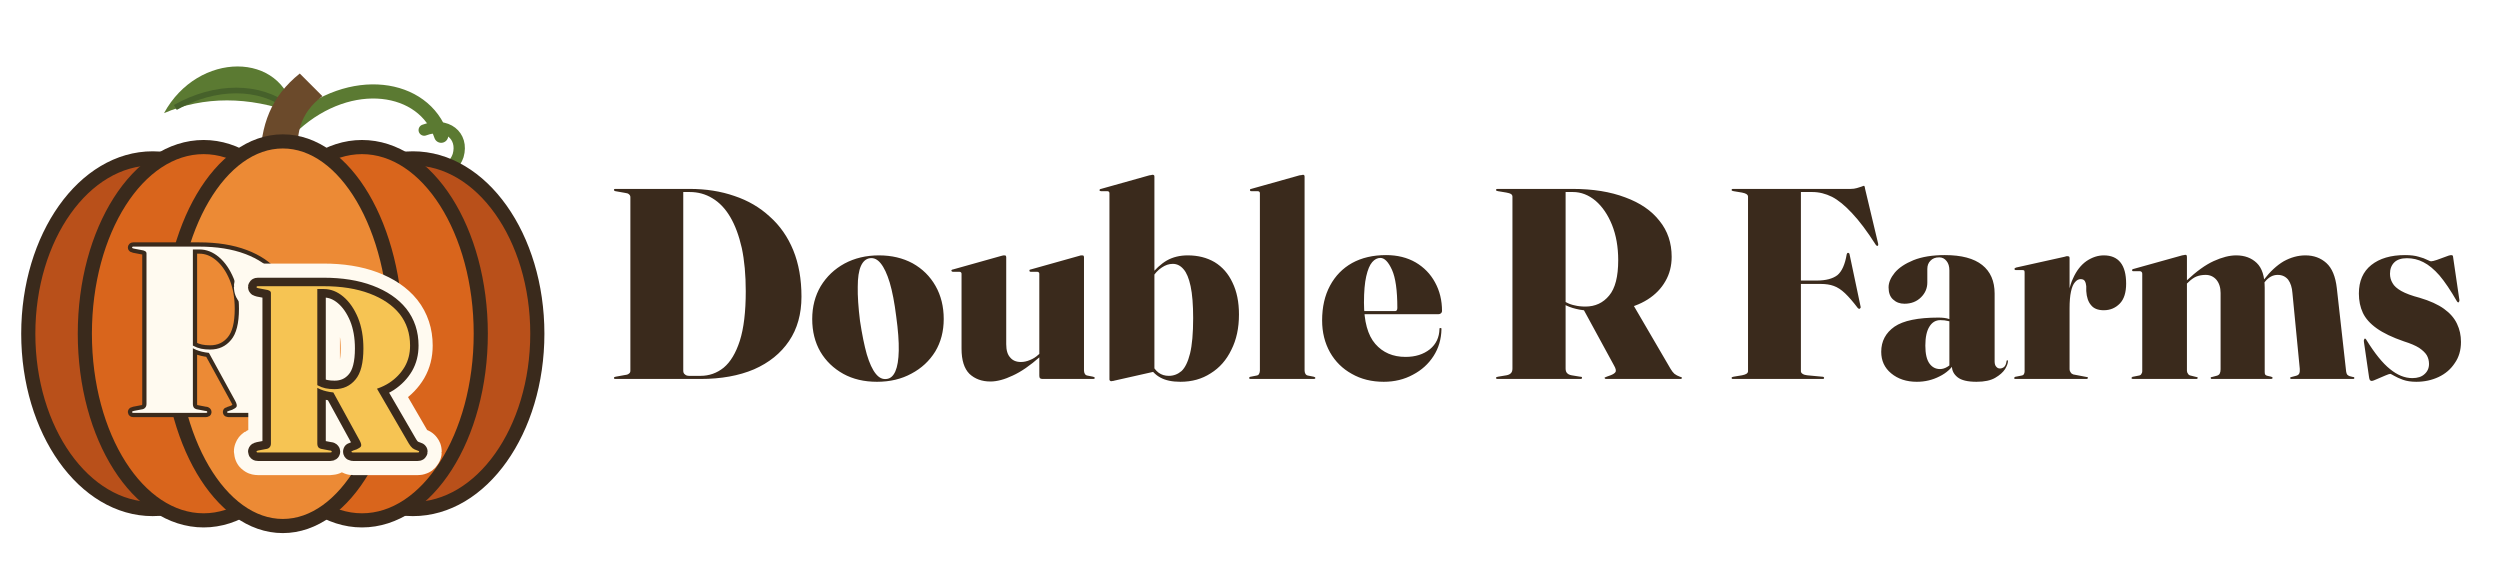
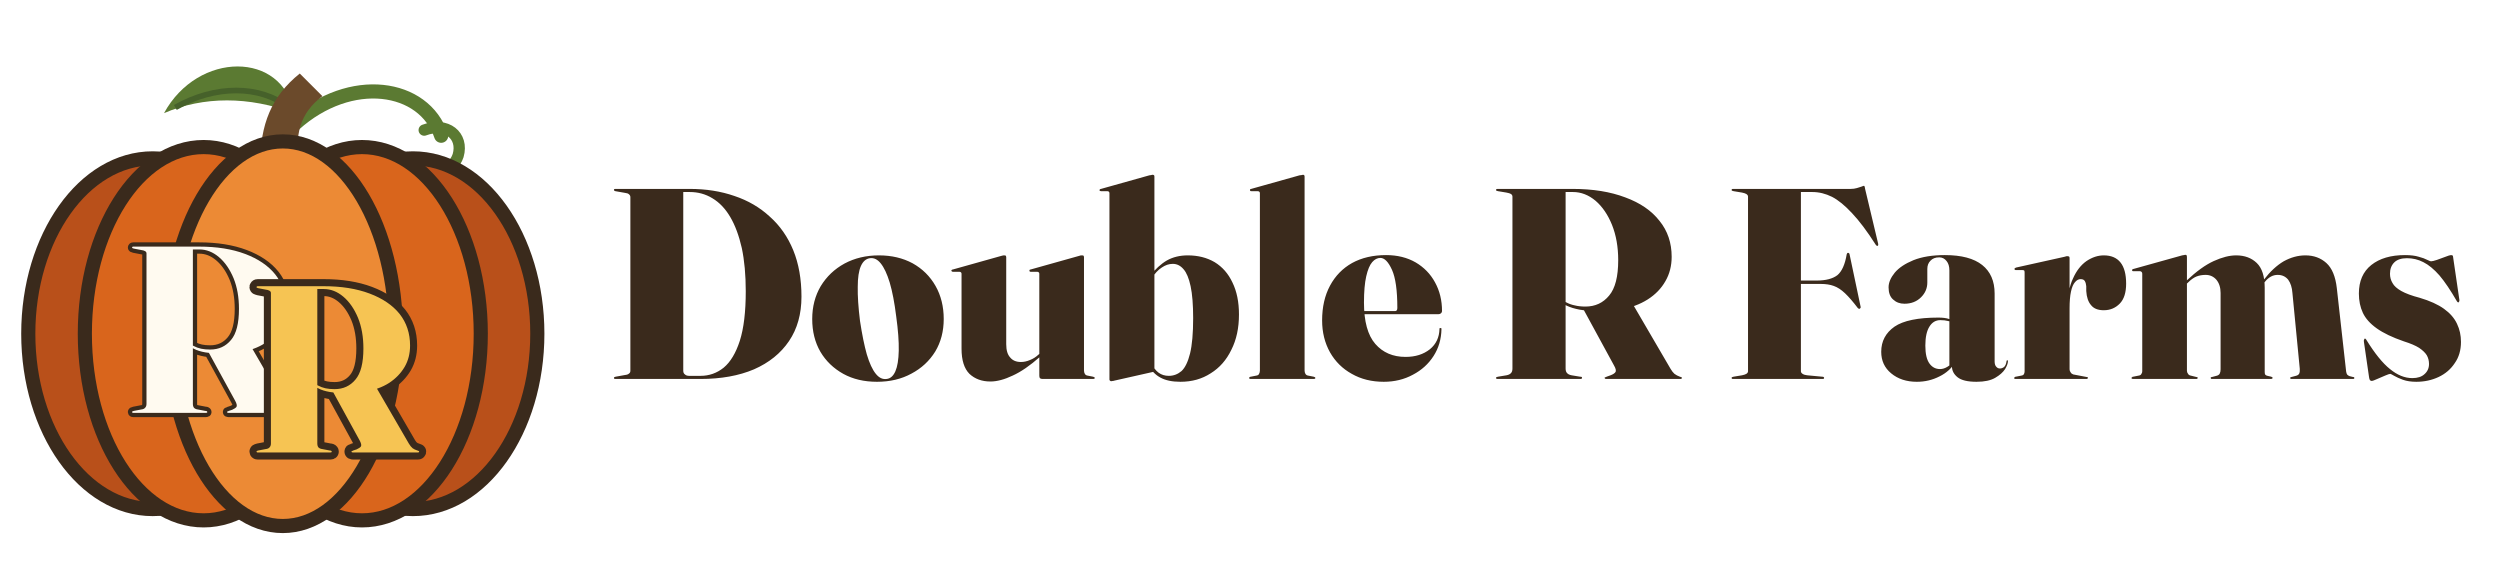
<svg xmlns="http://www.w3.org/2000/svg" viewBox="0 0 884 200" role="img" aria-label="Double R Farms">
  <g>
    <path d="M104 44 C 124 26, 150 30, 156 48" fill="none" stroke="#5b7a32" stroke-width="5" stroke-linecap="round" />
    <path d="M150 46 c 8 -3 14 2 12 9 c -2 6 -9 7 -12 3" fill="none" stroke="#5b7a32" stroke-width="4" stroke-linecap="round" />
    <path d="M58 40 C 70 18, 100 18, 104 40 C 88 34, 72 34, 58 40 Z" fill="#5b7a32" />
    <path d="M62 38 C 76 30, 92 30, 102 38" fill="none" stroke="#46612a" stroke-width="2" />
    <path d="M92 58 C 92 44, 96 34, 106 26 L 114 34 C 106 40, 104 48, 106 58 Z" fill="#6b4a2b" />
    <g stroke="#3a2a1c" stroke-width="5" stroke-linejoin="round">
      <ellipse cx="54" cy="118" rx="44" ry="62" fill="#b9501a" />
      <ellipse cx="146" cy="118" rx="44" ry="62" fill="#b9501a" />
      <ellipse cx="72" cy="118" rx="42" ry="66" fill="#d9651c" />
      <ellipse cx="128" cy="118" rx="42" ry="66" fill="#d9651c" />
      <ellipse cx="100" cy="118" rx="40" ry="68" fill="#ec8a35" />
    </g>
    <path d="M101 108.2Q101 112.4 99.1 115.7Q97.1 119.1 93.6 121.4Q90 123.7 85 124.5Q84 124.7 83 124.8Q82 125 80.9 125.0Q79.9 125 78.7 125Q75 125 72.6 124.6Q70.2 124.2 68.5 123.3Q66.8 122.5 65.3 121.4L65.8 120.6Q67.1 121.6 68.4 122.3Q69.7 123 71.1 123.3Q72.5 123.6 74.3 123.6Q78.9 123.6 81.7 120.2Q84.5 116.9 84.5 109.2Q84.5 103.1 82.6 98.4Q80.6 93.6 77.4 90.9Q74.2 88.2 70.5 88.2H68.2V142.8Q68.2 143.7 68.6 144.2Q69.1 144.7 70 144.8L72.6 145.3Q73 145.3 73.1 145.4Q73.3 145.5 73.3 145.7Q73.3 146.0 72.8 146.0H47.1Q46.9 146.0 46.8 145.9Q46.7 145.8 46.7 145.7Q46.7 145.4 47.3 145.3L49.9 144.8Q50.9 144.7 51.3 144.2Q51.8 143.7 51.8 142.8V89.6Q51.8 89.1 51.3 88.8Q50.8 88.5 49.9 88.4L47.3 87.9Q46.7 87.8 46.7 87.5Q46.7 87.4 46.8 87.3Q46.9 87.2 47.1 87.2H70.4Q79.8 87.2 86.7 89.8Q93.6 92.4 97.3 97Q101 101.7 101 108.2ZM73.5 124.1 88.7 122.4 100.6 142.9Q101.2 143.9 101.9 144.5Q102.6 145 103.6 145.3Q103.9 145.4 104.1 145.5Q104.2 145.5 104.2 145.7Q104.2 145.8 104.1 145.9Q104 146.0 103.7 146.0H80.8Q80.3 146.0 80.3 145.7Q80.3 145.5 80.4 145.5Q80.6 145.5 80.9 145.3L82.1 144.9Q83.2 144.4 83.6 143.9Q84 143.3 83.2 141.8Z" fill="#fffaf0" stroke="#3a2a1c" stroke-width="3" paint-order="stroke" />
-     <path d="M145 122.2Q145 126.4 143.1 129.7Q141.1 133.1 137.6 135.4Q134 137.7 129 138.5Q128 138.7 127 138.8Q126 139 124.9 139.0Q123.9 139 122.7 139Q119 139 116.6 138.6Q114.2 138.2 112.5 137.3Q110.8 136.5 109.3 135.4L109.8 134.6Q111.1 135.6 112.4 136.3Q113.7 137 115.1 137.3Q116.5 137.6 118.3 137.6Q122.9 137.6 125.7 134.2Q128.5 130.9 128.5 123.2Q128.5 117.1 126.6 112.4Q124.6 107.6 121.4 104.9Q118.2 102.2 114.5 102.2H112.2V156.8Q112.2 157.7 112.6 158.2Q113.1 158.7 114 158.8L116.6 159.3Q117 159.3 117.1 159.4Q117.3 159.5 117.3 159.7Q117.3 160.0 116.8 160.0H91.2Q90.9 160.0 90.8 159.9Q90.7 159.8 90.7 159.7Q90.7 159.4 91.3 159.3L93.9 158.8Q94.9 158.7 95.3 158.2Q95.8 157.7 95.8 156.8V103.6Q95.8 103.1 95.3 102.8Q94.8 102.5 93.9 102.4L91.3 101.9Q90.7 101.8 90.7 101.5Q90.7 101.4 90.8 101.3Q90.9 101.2 91.2 101.2H114.4Q123.8 101.2 130.7 103.8Q137.6 106.4 141.3 111Q145 115.7 145 122.2ZM117.5 138.1 132.7 136.4 144.6 156.9Q145.2 157.9 145.9 158.5Q146.6 159 147.6 159.3Q147.9 159.4 148.1 159.5Q148.2 159.5 148.2 159.7Q148.2 159.8 148.1 159.9Q148 160.0 147.7 160.0H124.8Q124.3 160.0 124.3 159.7Q124.3 159.5 124.4 159.5Q124.6 159.5 124.9 159.3L126.1 158.9Q127.2 158.4 127.6 157.9Q128 157.3 127.2 155.8Z" fill="none" stroke="#fffaf0" stroke-width="16" stroke-linejoin="round" />
-     <path d="M145 122.2Q145 126.4 143.1 129.7Q141.1 133.1 137.6 135.4Q134 137.7 129 138.5Q128 138.7 127 138.8Q126 139 124.9 139.0Q123.9 139 122.7 139Q119 139 116.6 138.6Q114.2 138.2 112.5 137.3Q110.8 136.5 109.3 135.4L109.8 134.6Q111.1 135.6 112.4 136.3Q113.7 137 115.1 137.3Q116.5 137.6 118.3 137.6Q122.9 137.6 125.7 134.2Q128.5 130.9 128.5 123.2Q128.5 117.1 126.6 112.4Q124.6 107.6 121.4 104.9Q118.2 102.2 114.5 102.2H112.2V156.8Q112.2 157.7 112.6 158.2Q113.1 158.7 114 158.8L116.6 159.3Q117 159.3 117.1 159.4Q117.3 159.5 117.3 159.7Q117.3 160.0 116.8 160.0H91.2Q90.9 160.0 90.8 159.9Q90.7 159.8 90.7 159.7Q90.7 159.4 91.3 159.3L93.9 158.8Q94.9 158.7 95.3 158.2Q95.8 157.7 95.8 156.8V103.6Q95.8 103.1 95.3 102.8Q94.8 102.5 93.9 102.4L91.3 101.9Q90.7 101.8 90.7 101.5Q90.7 101.4 90.8 101.3Q90.9 101.2 91.2 101.2H114.4Q123.8 101.2 130.7 103.8Q137.6 106.4 141.3 111Q145 115.7 145 122.2ZM117.5 138.1 132.7 136.4 144.6 156.9Q145.2 157.9 145.9 158.5Q146.6 159 147.6 159.3Q147.9 159.4 148.1 159.5Q148.2 159.5 148.2 159.7Q148.2 159.8 148.1 159.9Q148 160.0 147.7 160.0H124.8Q124.3 160.0 124.3 159.7Q124.3 159.5 124.4 159.5Q124.6 159.5 124.9 159.3L126.1 158.9Q127.2 158.4 127.6 157.9Q128 157.3 127.2 155.8Z" fill="#f6c453" stroke="#3a2a1c" stroke-width="6" paint-order="stroke" stroke-linejoin="round" />
+     <path d="M145 122.2Q145 126.4 143.1 129.7Q141.1 133.1 137.6 135.4Q134 137.7 129 138.5Q128 138.7 127 138.8Q126 139 124.9 139.0Q123.9 139 122.7 139Q119 139 116.6 138.6Q114.2 138.2 112.5 137.3Q110.8 136.5 109.3 135.4L109.8 134.6Q111.1 135.6 112.4 136.3Q113.7 137 115.1 137.3Q116.5 137.6 118.3 137.6Q122.9 137.6 125.7 134.2Q128.5 130.9 128.5 123.2Q128.5 117.1 126.6 112.4Q124.6 107.6 121.4 104.9Q118.2 102.2 114.5 102.2H112.2V156.8Q112.2 157.7 112.6 158.2Q113.1 158.7 114 158.8L116.6 159.3Q117 159.3 117.1 159.4Q117.3 159.5 117.3 159.7Q117.3 160.0 116.8 160.0H91.2Q90.9 160.0 90.8 159.9Q90.7 159.8 90.7 159.7Q90.7 159.4 91.3 159.3L93.9 158.8Q94.9 158.7 95.3 158.2Q95.8 157.7 95.8 156.8V103.6Q95.8 103.1 95.3 102.8Q94.8 102.5 93.9 102.4L91.3 101.9Q90.7 101.8 90.7 101.5Q90.7 101.4 90.8 101.3Q90.9 101.2 91.2 101.2H114.4Q123.8 101.2 130.7 103.8Q137.6 106.4 141.3 111Q145 115.7 145 122.2ZM117.5 138.1 132.7 136.4 144.6 156.9Q145.2 157.9 145.9 158.5Q146.6 159 147.6 159.3Q147.9 159.4 148.1 159.5Q148.2 159.5 148.2 159.7Q148.2 159.8 148.1 159.9Q148 160.0 147.7 160.0H124.8Q124.3 160.0 124.3 159.7Q124.3 159.5 124.4 159.5Q124.6 159.5 124.9 159.3L126.1 158.9Q127.2 158.4 127.6 157.9Q128 157.3 127.2 155.8Z" fill="#f6c453" stroke="#3a2a1c" stroke-width="5" paint-order="stroke" stroke-linejoin="round" />
  </g>
  <path d="M217.1 133.6Q217.1 133.3 217.7 133.2L221 132.6Q222 132.5 222.4 132.1Q222.9 131.8 222.9 131.1V69.7Q222.9 69.1 222.4 68.7Q222 68.3 221 68.2L217.6 67.6Q217.1 67.5 217.1 67.1Q217.1 66.9 217.2 66.9Q217.3 66.8 217.6 66.8H243.9Q252.5 66.8 259.7 69.3Q266.9 71.7 272.2 76.6Q277.6 81.4 280.5 88.5Q283.4 95.6 283.4 104.9Q283.4 114.1 279 120.6Q274.6 127.1 266.6 130.6Q258.6 134.0 247.7 134.0H217.6Q217.3 134.0 217.2 133.9Q217.1 133.8 217.1 133.6ZM247.7 132.9Q252.3 132.9 255.9 130Q259.5 127 261.6 120.5Q263.7 113.9 263.7 103Q263.7 94.3 262.3 87.7Q260.8 81.1 258.2 76.7Q255.6 72.3 251.9 70.1Q248.3 67.9 243.9 67.9H241.6V131.1Q241.6 132 242.2 132.4Q242.7 132.9 243.7 132.9Z M310.8 90.3Q317.5 90.3 322.7 93.1Q327.9 96 330.8 101.1Q333.7 106.2 333.7 112.8Q333.7 119.3 330.7 124.3Q327.6 129.3 322.3 132.1Q317 135 310.1 135Q303.3 135 298.2 132.2Q293 129.3 290.1 124.4Q287.2 119.4 287.2 112.8Q287.2 106.3 290.2 101.2Q293.3 96.1 298.6 93.2Q304.0 90.3 310.8 90.3ZM313.5 134Q315.5 133.8 316.6 131.3Q317.7 128.8 317.8 124Q317.9 119.1 316.9 111.9Q316 104.6 314.6 99.9Q313.2 95.3 311.4 93.1Q309.7 91 307.6 91.3Q305.5 91.6 304.4 94.1Q303.3 96.6 303.3 101.4Q303.2 106.2 304.1 113.5Q305.2 120.7 306.5 125.3Q307.9 130 309.7 132.2Q311.4 134.3 313.5 134Z M367.5 132.8V125.9V125.6V96.8Q367.5 96.5 367.3 96.3Q367.1 96.1 366.7 96.1H364.5Q364.2 96.1 364.1 96Q364 95.8 364 95.7Q364 95.5 364.1 95.4Q364.2 95.3 364.4 95.3L381.5 90.5Q382.0 90.4 382.2 90.3Q382.4 90.3 382.7 90.3Q383.1 90.3 383.2 90.5Q383.3 90.7 383.3 90.9V131Q383.3 131.7 383.6 132.2Q383.9 132.7 384.5 132.8L386.5 133.2Q386.8 133.3 387 133.4Q387.1 133.5 387.1 133.6Q387.1 133.8 387 133.9Q386.8 134.0 386.6 134.0H368.6Q368 134.0 367.7 133.7Q367.5 133.4 367.5 132.8ZM340 123.3V96.8Q340 96.5 339.8 96.3Q339.6 96.1 339.2 96.1H337Q336.7 96.1 336.6 96Q336.4 95.8 336.4 95.7Q336.4 95.5 336.6 95.4Q336.7 95.3 336.9 95.3L354 90.5Q354.5 90.4 354.8 90.3Q355 90.3 355.2 90.3Q355.6 90.3 355.7 90.5Q355.8 90.7 355.8 90.9V121.7Q355.8 124.9 357.2 126.4Q358.5 128 361 128Q362.6 128 364.2 127.3Q365.8 126.7 367.2 125.4L369 123.9L369.6 124.5L367.7 126.2Q362.5 130.8 358.1 132.8Q353.7 134.9 350.2 134.9Q345.7 134.9 342.8 132.2Q340 129.4 340 123.3Z M408.2 62.5V131.4L394.0 134.6Q393.8 134.7 393.5 134.7Q393.2 134.8 392.9 134.8Q392.7 134.8 392.5 134.6Q392.3 134.5 392.3 134.2V68.3Q392.3 68.0 392.1 67.8Q391.9 67.6 391.6 67.6H389.3Q389.1 67.6 388.9 67.5Q388.8 67.4 388.8 67.2Q388.8 67 389 66.9Q389.1 66.8 389.3 66.8L406.4 62Q406.9 61.9 407.1 61.9Q407.3 61.8 407.6 61.8Q407.9 61.8 408.1 62Q408.2 62.2 408.2 62.5ZM407.2 98.5 406.5 97.7Q409.5 93.9 412.6 92.1Q415.8 90.3 420 90.3Q425.4 90.3 429.5 92.7Q433.6 95.2 435.8 99.9Q438.1 104.6 438.1 111.2Q438.1 118.4 435.4 123.7Q432.8 129.1 428.1 132Q423.5 135 417.4 135Q413 135 410.3 133.5Q407.7 132.1 406 129.1L407.2 128.5Q408.2 130.7 409.7 131.8Q411.2 132.9 413.3 132.9Q415.8 132.9 417.8 131.2Q419.7 129.4 420.8 125Q421.9 120.5 421.9 112.5Q421.9 105.4 421.0 101.2Q420.1 97 418.5 95.2Q416.9 93.3 414.7 93.3Q412.7 93.3 410.8 94.6Q408.9 95.8 407.2 98.5Z M461.3 62.5V131Q461.3 131.7 461.6 132.2Q461.9 132.7 462.5 132.8L464.5 133.2Q464.8 133.3 465 133.4Q465.1 133.5 465.1 133.6Q465.1 133.8 465 133.9Q464.8 134.0 464.6 134.0H442.1Q442 134.0 441.8 133.9Q441.7 133.8 441.7 133.6Q441.7 133.5 441.8 133.4Q442 133.2 442.3 133.2L444.3 132.8Q445 132.7 445.2 132.2Q445.5 131.7 445.5 131V68.3Q445.5 68.0 445.3 67.8Q445.1 67.6 444.7 67.6H442.5Q442.2 67.6 442.1 67.5Q442 67.4 442 67.2Q442 67 442.1 66.9Q442.2 66.8 442.4 66.8L459.5 62Q460 61.9 460.3 61.9Q460.5 61.8 460.7 61.8Q461.1 61.8 461.2 62Q461.3 62.2 461.3 62.5Z M509.9 110Q509.9 110.4 509.6 110.7Q509.2 111.1 508.6 111.1H478.6V110H493.3Q494.1 110 494.1 108.9Q494.1 99.6 492.2 95.4Q490.3 91.2 488.1 91.2Q486.5 91.2 485.2 92.7Q483.9 94.2 483.1 97.7Q482.3 101.2 482.3 107Q482.3 117 486.3 121.6Q490.3 126.2 497 126.2Q502.2 126.2 505.6 123.5Q508.9 120.8 509 116.3Q509 116.1 509.1 116Q509.2 116 509.3 116Q509.4 116 509.6 116Q509.7 116.1 509.7 116.4Q509.6 121.7 506.9 125.9Q504.2 130.1 499.6 132.5Q495 135 489.3 135Q482.9 135 478.0 132.2Q473.1 129.5 470.3 124.6Q467.5 119.6 467.5 113.3Q467.5 106.2 470.3 101.0Q473.1 95.8 478.1 93Q483.2 90.2 490.1 90.2Q496.1 90.2 500.6 92.8Q505 95.4 507.4 99.8Q509.9 104.3 509.9 110Z M591.1 90.8Q591.1 95.6 588.9 99.4Q586.7 103.3 582.6 105.9Q578.5 108.5 572.8 109.5Q571.7 109.7 570.5 109.8Q569.3 110 568.1 110.0Q566.9 110 565.6 110Q561.4 110 558.6 109.5Q555.9 109 554 108.1Q552.1 107.2 550.3 105.9L550.9 105Q552.4 106.2 553.8 106.9Q555.3 107.7 556.9 108Q558.5 108.4 560.6 108.4Q565.8 108.4 569 104.5Q572.2 100.7 572.2 92Q572.2 85 570 79.5Q567.8 74.1 564.2 71.0Q560.5 67.9 556.2 67.9H553.6V130.3Q553.6 131.4 554.1 131.9Q554.6 132.5 555.7 132.7L558.7 133.2Q559.1 133.2 559.3 133.3Q559.4 133.4 559.4 133.6Q559.4 134.0 558.9 134.0H529.6Q529.3 134.0 529.1 133.9Q529 133.8 529 133.6Q529 133.3 529.7 133.2L532.7 132.7Q533.8 132.5 534.3 131.9Q534.8 131.4 534.8 130.3V69.5Q534.8 69 534.3 68.6Q533.8 68.3 532.7 68.1L529.7 67.6Q529 67.5 529 67.2Q529 67 529.1 66.9Q529.3 66.8 529.6 66.8H556.1Q566.8 66.8 574.7 69.8Q582.6 72.7 586.8 78.1Q591.1 83.4 591.1 90.8ZM559.7 109 577.1 107.1 590.7 130.4Q591.4 131.6 592.1 132.2Q592.9 132.8 594 133.2Q594.4 133.3 594.6 133.4Q594.7 133.4 594.7 133.6Q594.7 133.8 594.6 133.9Q594.5 134.0 594.2 134.0H568Q567.4 134.0 567.4 133.6Q567.4 133.4 567.6 133.4Q567.8 133.4 568.1 133.2L569.5 132.7Q570.8 132.2 571.2 131.6Q571.7 130.9 570.7 129.2Z M654.4 66.8Q655.6 66.8 656.6 66.5Q657.6 66.2 658.2 66Q658.9 65.7 659.1 65.7Q659.2 65.7 659.3 65.9Q659.4 66.1 659.5 66.8L664.1 86.1Q664.2 86.5 664.1 86.7Q664.1 86.9 664 86.9Q663.8 87 663.7 86.9Q663.5 86.9 663.3 86.6Q658.7 79.4 654.9 75.4Q651.1 71.3 647.8 69.6Q644.4 67.9 640.8 67.9H636.8V131.3Q636.8 131.8 637.4 132.2Q638 132.6 639 132.7L644.3 133.2Q644.7 133.2 644.8 133.3Q645 133.4 645 133.6Q645 133.8 644.9 133.9Q644.8 134.0 644.5 134.0H612.8Q612.5 134.0 612.4 133.9Q612.3 133.8 612.3 133.6Q612.3 133.3 613 133.2L616 132.7Q617 132.5 617.5 132.2Q618.1 131.8 618.1 131.3V69.5Q618.1 69 617.5 68.6Q617 68.3 616 68.1L613 67.6Q612.3 67.5 612.3 67.2Q612.3 67 612.4 66.9Q612.5 66.8 612.8 66.8ZM632.7 99.2H642.4Q647.2 99.2 649.7 97.3Q652.1 95.3 653 89.9Q653.1 89.6 653.2 89.5Q653.3 89.4 653.4 89.4Q653.9 89.4 654 89.9L657.9 108.4Q658 108.7 657.9 108.8Q657.8 109 657.7 109.1Q657.6 109.2 657.4 109.2Q657.2 109.2 656.9 108.9Q654.4 105.6 652.4 103.7Q650.4 101.8 648.4 101.1Q646.5 100.4 643.8 100.4H632.7Z M690.2 129.5V128.9L689.3 129.7V95.6Q689.3 93.5 688.3 92.3Q687.3 91 685.7 91Q683.7 91 682.6 92.2Q681.5 93.3 681.5 95.1V99.9Q681.5 102.9 679.3 105.1Q677 107.4 673.4 107.4Q671 107.4 669.4 105.9Q667.8 104.5 667.8 101.6Q667.8 99.1 670.0 96.4Q672.2 93.8 676.6 92.0Q681.1 90.2 687.7 90.2Q696.5 90.2 700.9 93.7Q705.3 97.2 705.3 103.8V127.8Q705.3 129.1 705.9 129.7Q706.4 130.3 707.2 130.3Q707.9 130.3 708.6 129.8Q709.3 129.2 709.5 127.8Q709.5 127.6 709.6 127.5Q709.6 127.4 709.7 127.4Q709.9 127.4 710 127.5Q710 127.6 710 127.8Q710 128.8 709 130.5Q707.9 132.2 705.5 133.6Q703.1 135 698.9 135Q694.2 135 692.2 133.4Q690.2 131.8 690.2 129.5ZM665.2 124.4Q665.2 118.8 669.9 115.5Q674.6 112.3 685.4 112.3Q687.8 112.3 689.2 112.8Q690.5 113.3 691.7 114.1L691.3 114.5Q690 113.7 688.8 113.5Q687.7 113.2 686.1 113.2Q683.7 113.2 682.3 115.4Q680.8 117.7 680.8 122.2Q680.8 126.6 682.3 128.6Q683.7 130.5 686 130.5Q687.3 130.5 688.6 129.7Q690 128.9 690.8 127.5L691.5 127.9Q689.5 131.3 685.8 133.1Q682.1 135 677.8 135Q672.3 135 668.7 132Q665.2 129.1 665.2 124.4Z M731.1 108.6Q731.1 102.5 733 98.5Q734.8 94.4 737.8 92.3Q740.8 90.3 743.9 90.3Q747.8 90.3 749.8 92.8Q751.8 95.3 751.8 100.3Q751.8 105 749.6 107.3Q747.3 109.7 743.9 109.7Q740.8 109.7 739.4 107.9Q737.9 106.2 737.7 102.9L737.7 101.2Q737.6 100.1 737.2 99.4Q736.8 98.7 735.7 98.7Q734.6 98.7 733.7 99.8Q732.8 100.8 732.3 103.1Q731.8 105.4 731.8 109ZM731.8 91.3V106.4V130.6Q731.8 131.2 732.2 131.7Q732.5 132.2 733.1 132.4L737.8 133.3Q738.1 133.3 738.2 133.4Q738.3 133.5 738.3 133.6Q738.3 133.8 738.1 133.9Q738 134.0 737.7 134.0H712.7Q712.4 134.0 712.3 133.9Q712.2 133.8 712.2 133.6Q712.2 133.5 712.4 133.4Q712.5 133.2 712.8 133.2L714.8 132.8Q715.5 132.7 715.7 132.2Q715.9 131.8 715.9 131.3V96.4Q715.9 96 715.8 95.7Q715.6 95.5 715.2 95.5H712.8Q712.6 95.5 712.5 95.4Q712.3 95.3 712.3 95.1Q712.3 95 712.5 94.8Q712.6 94.7 712.9 94.6L730.0 90.8Q730.4 90.7 730.7 90.6Q730.9 90.6 731.2 90.6Q731.5 90.6 731.7 90.8Q731.8 91 731.8 91.3Z M773.3 90.8V131.1Q773.3 131.7 773.7 132.2Q774 132.7 774.6 132.8L776.6 133.3Q777.1 133.3 777.1 133.6Q777.1 134.0 776.6 134.0H754.2Q754 134.0 753.8 133.9Q753.7 133.8 753.7 133.6Q753.7 133.5 753.9 133.4Q754 133.2 754.3 133.2L756.3 132.8Q757 132.7 757.2 132.2Q757.5 131.8 757.5 131.3V96.8Q757.5 96.4 757.3 96.2Q757.1 95.9 756.7 95.9H754.3Q754.1 95.9 754.0 95.8Q753.9 95.7 753.9 95.6Q753.9 95.4 754.0 95.3Q754.1 95.1 754.4 95.1L771.6 90.3Q772 90.2 772.2 90.2Q772.5 90.1 772.7 90.1Q773.1 90.1 773.2 90.3Q773.3 90.6 773.3 90.8ZM772.1 101.4 771.5 100.8 773.2 99.2Q778.4 94.3 782.8 92.3Q787.2 90.3 790.7 90.3Q795.2 90.3 798 93Q800.8 95.7 800.8 101.8V131.6Q800.8 132.2 801 132.5Q801.3 132.8 801.8 132.9L803.1 133.2Q803.6 133.4 803.6 133.6Q803.6 134.0 802.9 134.0H782.1Q781.7 134.0 781.7 133.6Q781.7 133.3 782.2 133.3L783.7 132.9Q784.6 132.7 784.9 132.1Q785.2 131.5 785.2 130.6V103.6Q785.2 100.7 783.7 98.9Q782.2 97.2 779.9 97.2Q778.1 97.2 776.6 97.8Q775.2 98.4 773.8 99.8ZM799.6 101.4 798.9 100.8 800.5 98.9Q803.8 94.6 807.5 92.4Q811.3 90.3 815.2 90.3Q819.6 90.3 822.6 93Q825.6 95.7 826.3 101.9L829.6 131.4Q829.7 132.1 830 132.5Q830.3 132.8 830.8 133L832 133.3Q832.3 133.3 832.4 133.4Q832.5 133.5 832.5 133.6Q832.5 133.8 832.4 133.9Q832.3 134.0 832 134.0H810.2Q809.8 134.0 809.8 133.6Q809.8 133.4 810.3 133.3L811.8 132.9Q812.7 132.7 813 132.1Q813.3 131.4 813.2 130.4L810.6 103.6Q810.4 100.7 809.1 98.9Q807.7 97.2 805.4 97.2Q804.1 97.2 803 97.8Q801.9 98.4 801 99.5Z M853 133.7Q855.8 133.7 857.3 132.3Q858.9 130.9 858.9 128.7Q858.9 127 858.1 125.6Q857.3 124.3 855.4 123Q853.5 121.8 850 120.7Q843.9 118.6 840.4 116.1Q836.9 113.6 835.5 110.6Q834.1 107.6 834.1 103.8Q834.1 97.2 838.5 93.7Q842.9 90.2 850.4 90.2Q853.4 90.2 855.3 90.8Q857.2 91.3 858.3 91.9Q859.3 92.4 859.6 92.4Q860.2 92.4 861.7 91.9Q863.2 91.3 864.7 90.8Q866.2 90.2 866.7 90.2Q866.9 90.2 867.2 90.3Q867.4 90.5 867.4 90.8L869.6 105.8Q869.7 106.2 869.6 106.5Q869.5 106.8 869.4 106.9Q869.2 106.9 869.1 106.9Q869 106.8 868.8 106.6Q865.4 100.7 862.6 97.4Q859.7 94.1 856.9 92.7Q854.2 91.3 851.1 91.3Q848.1 91.3 846.6 92.8Q845.1 94.3 845.1 96.8Q845.1 98.6 846 100.1Q846.8 101.6 849.1 102.9Q851.4 104.2 855.6 105.3Q861 106.9 864.2 109.2Q867.4 111.5 868.8 114.5Q870.2 117.4 870.2 120.9Q870.2 125.3 868 128.4Q865.9 131.6 862.3 133.3Q858.7 135 854.4 135Q851.7 135 849.7 134.3Q847.8 133.6 846.6 132.9Q845.4 132.2 845.2 132.2Q844.8 132.2 843.4 132.8Q842 133.4 840.6 134Q839.1 134.7 838.6 134.7Q838.3 134.7 838 134.4Q837.8 134.1 837.7 133.4L835.9 121Q835.8 120.4 835.9 120.2Q836 119.9 836.2 119.7Q836.3 119.6 836.4 119.8Q836.6 119.9 836.7 120.1Q841.2 127.4 845.1 130.5Q849 133.7 853 133.7Z" fill="#3a2a1c" />
</svg>
